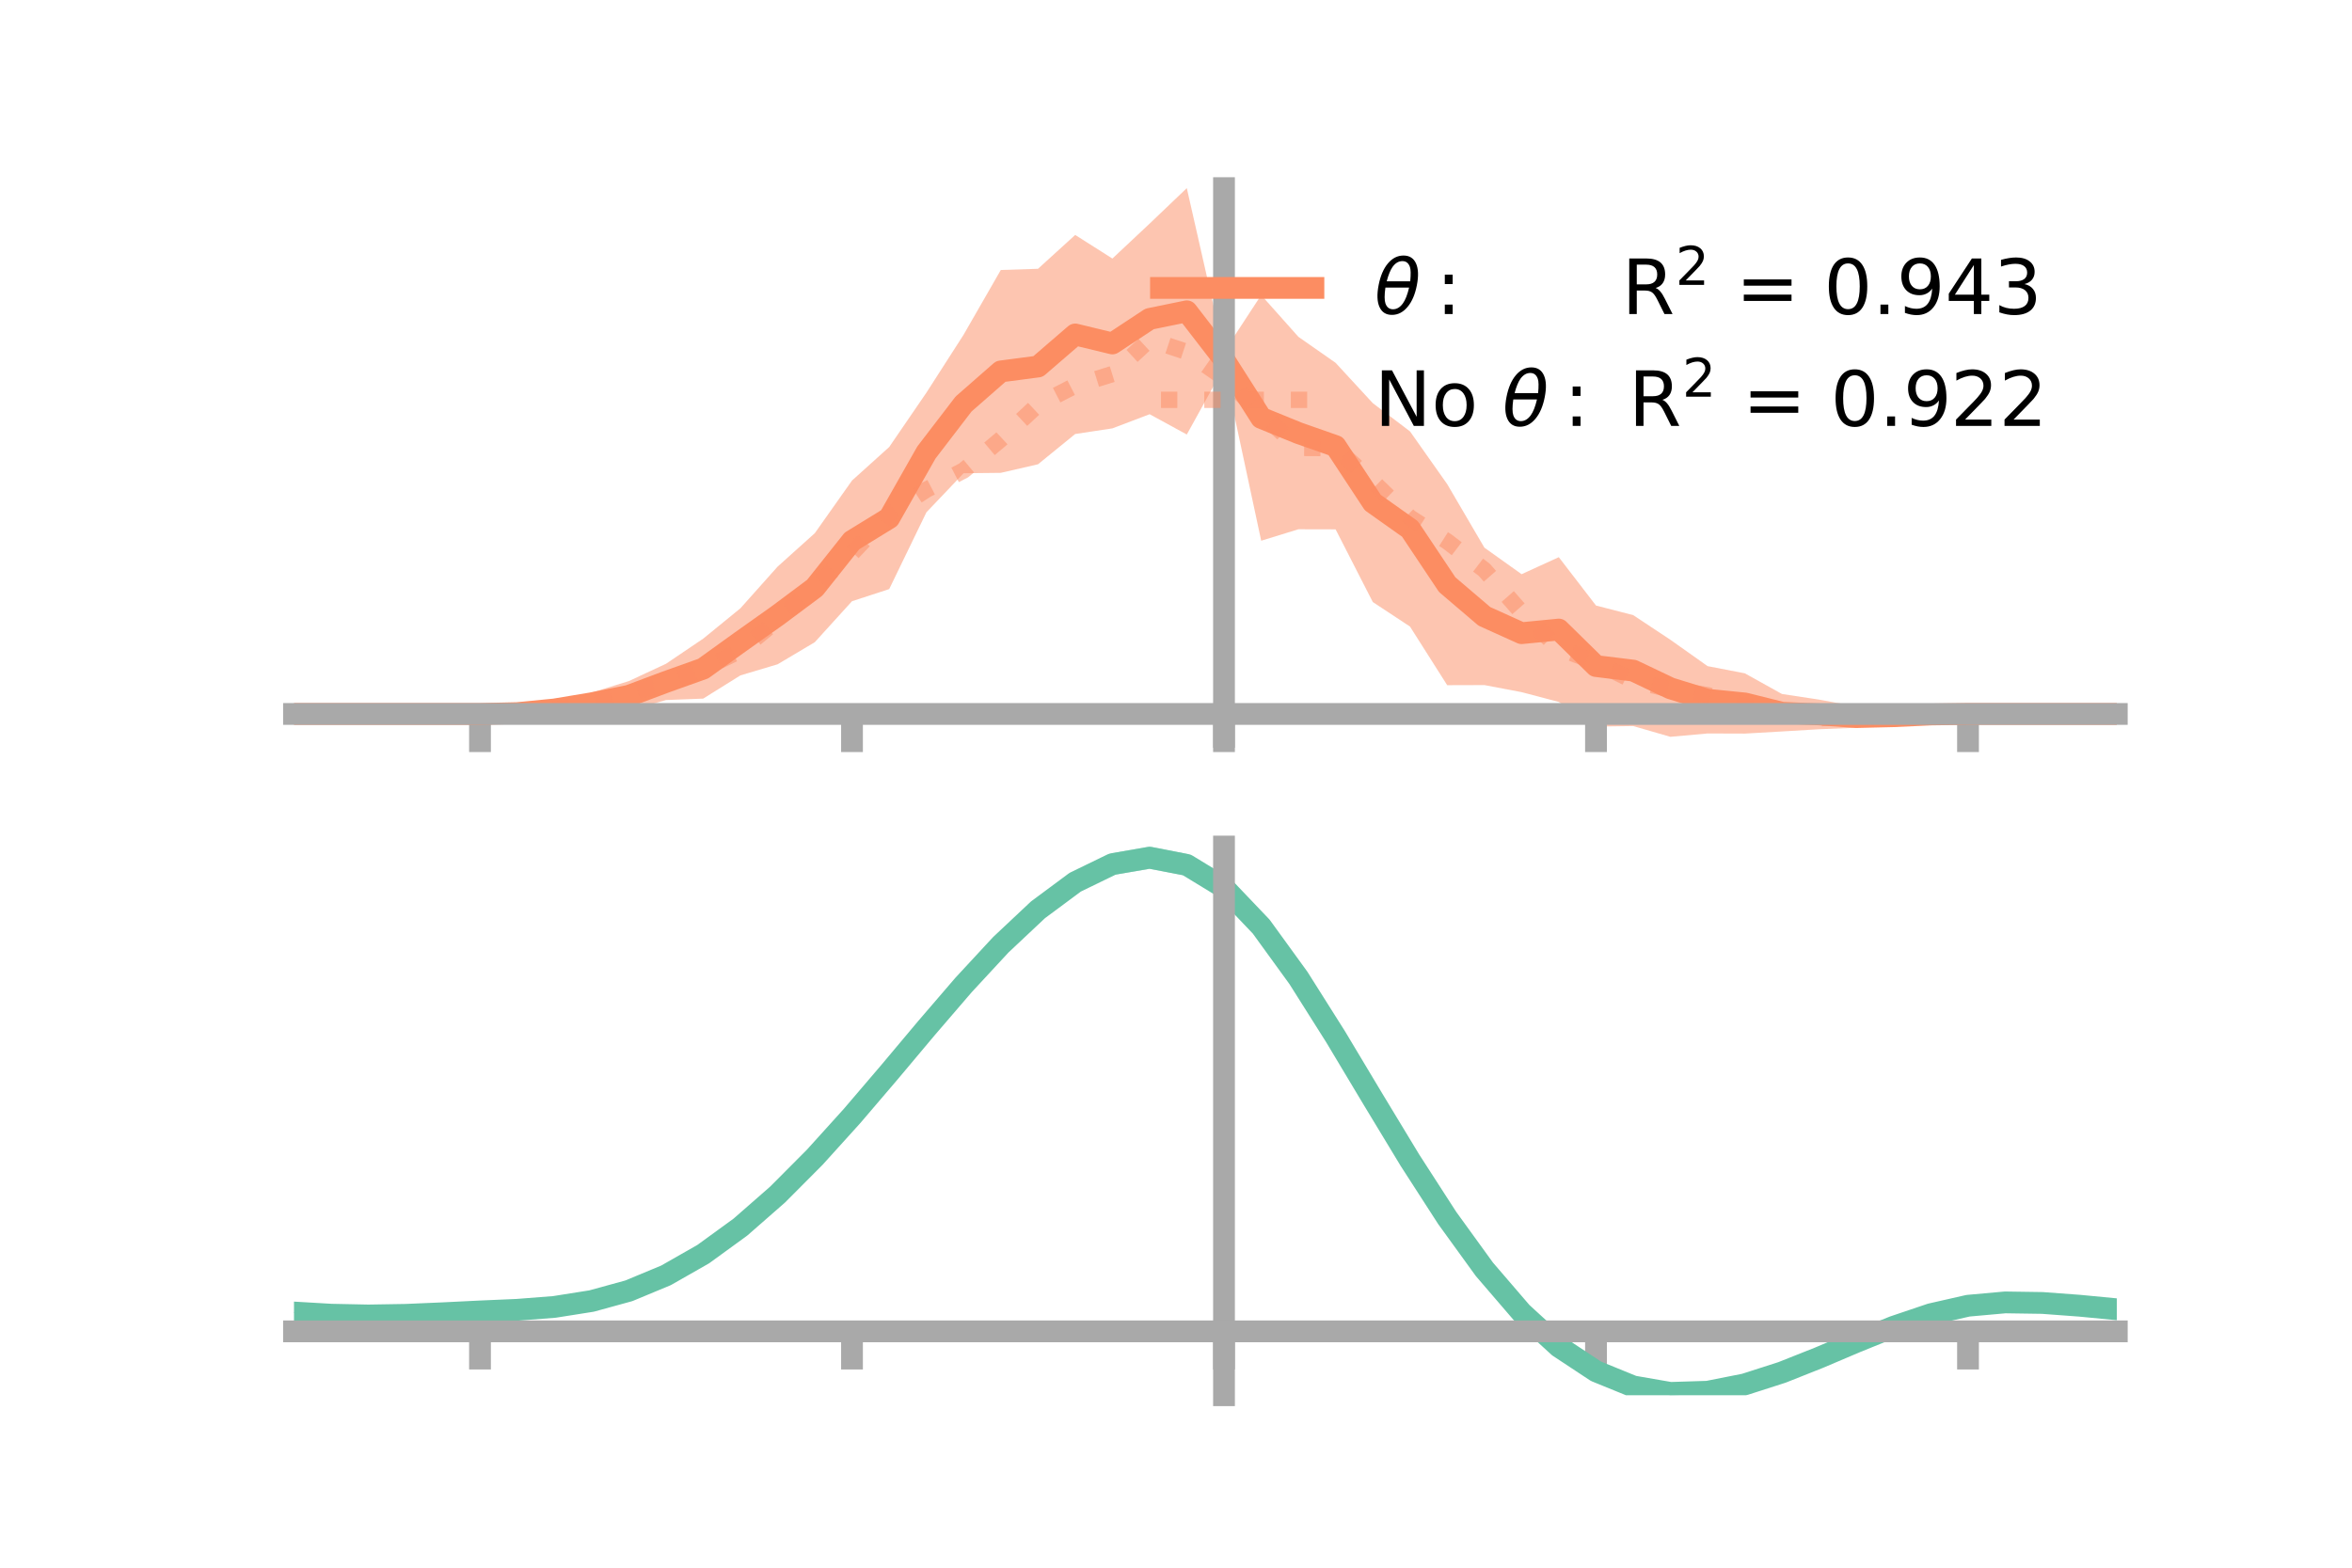
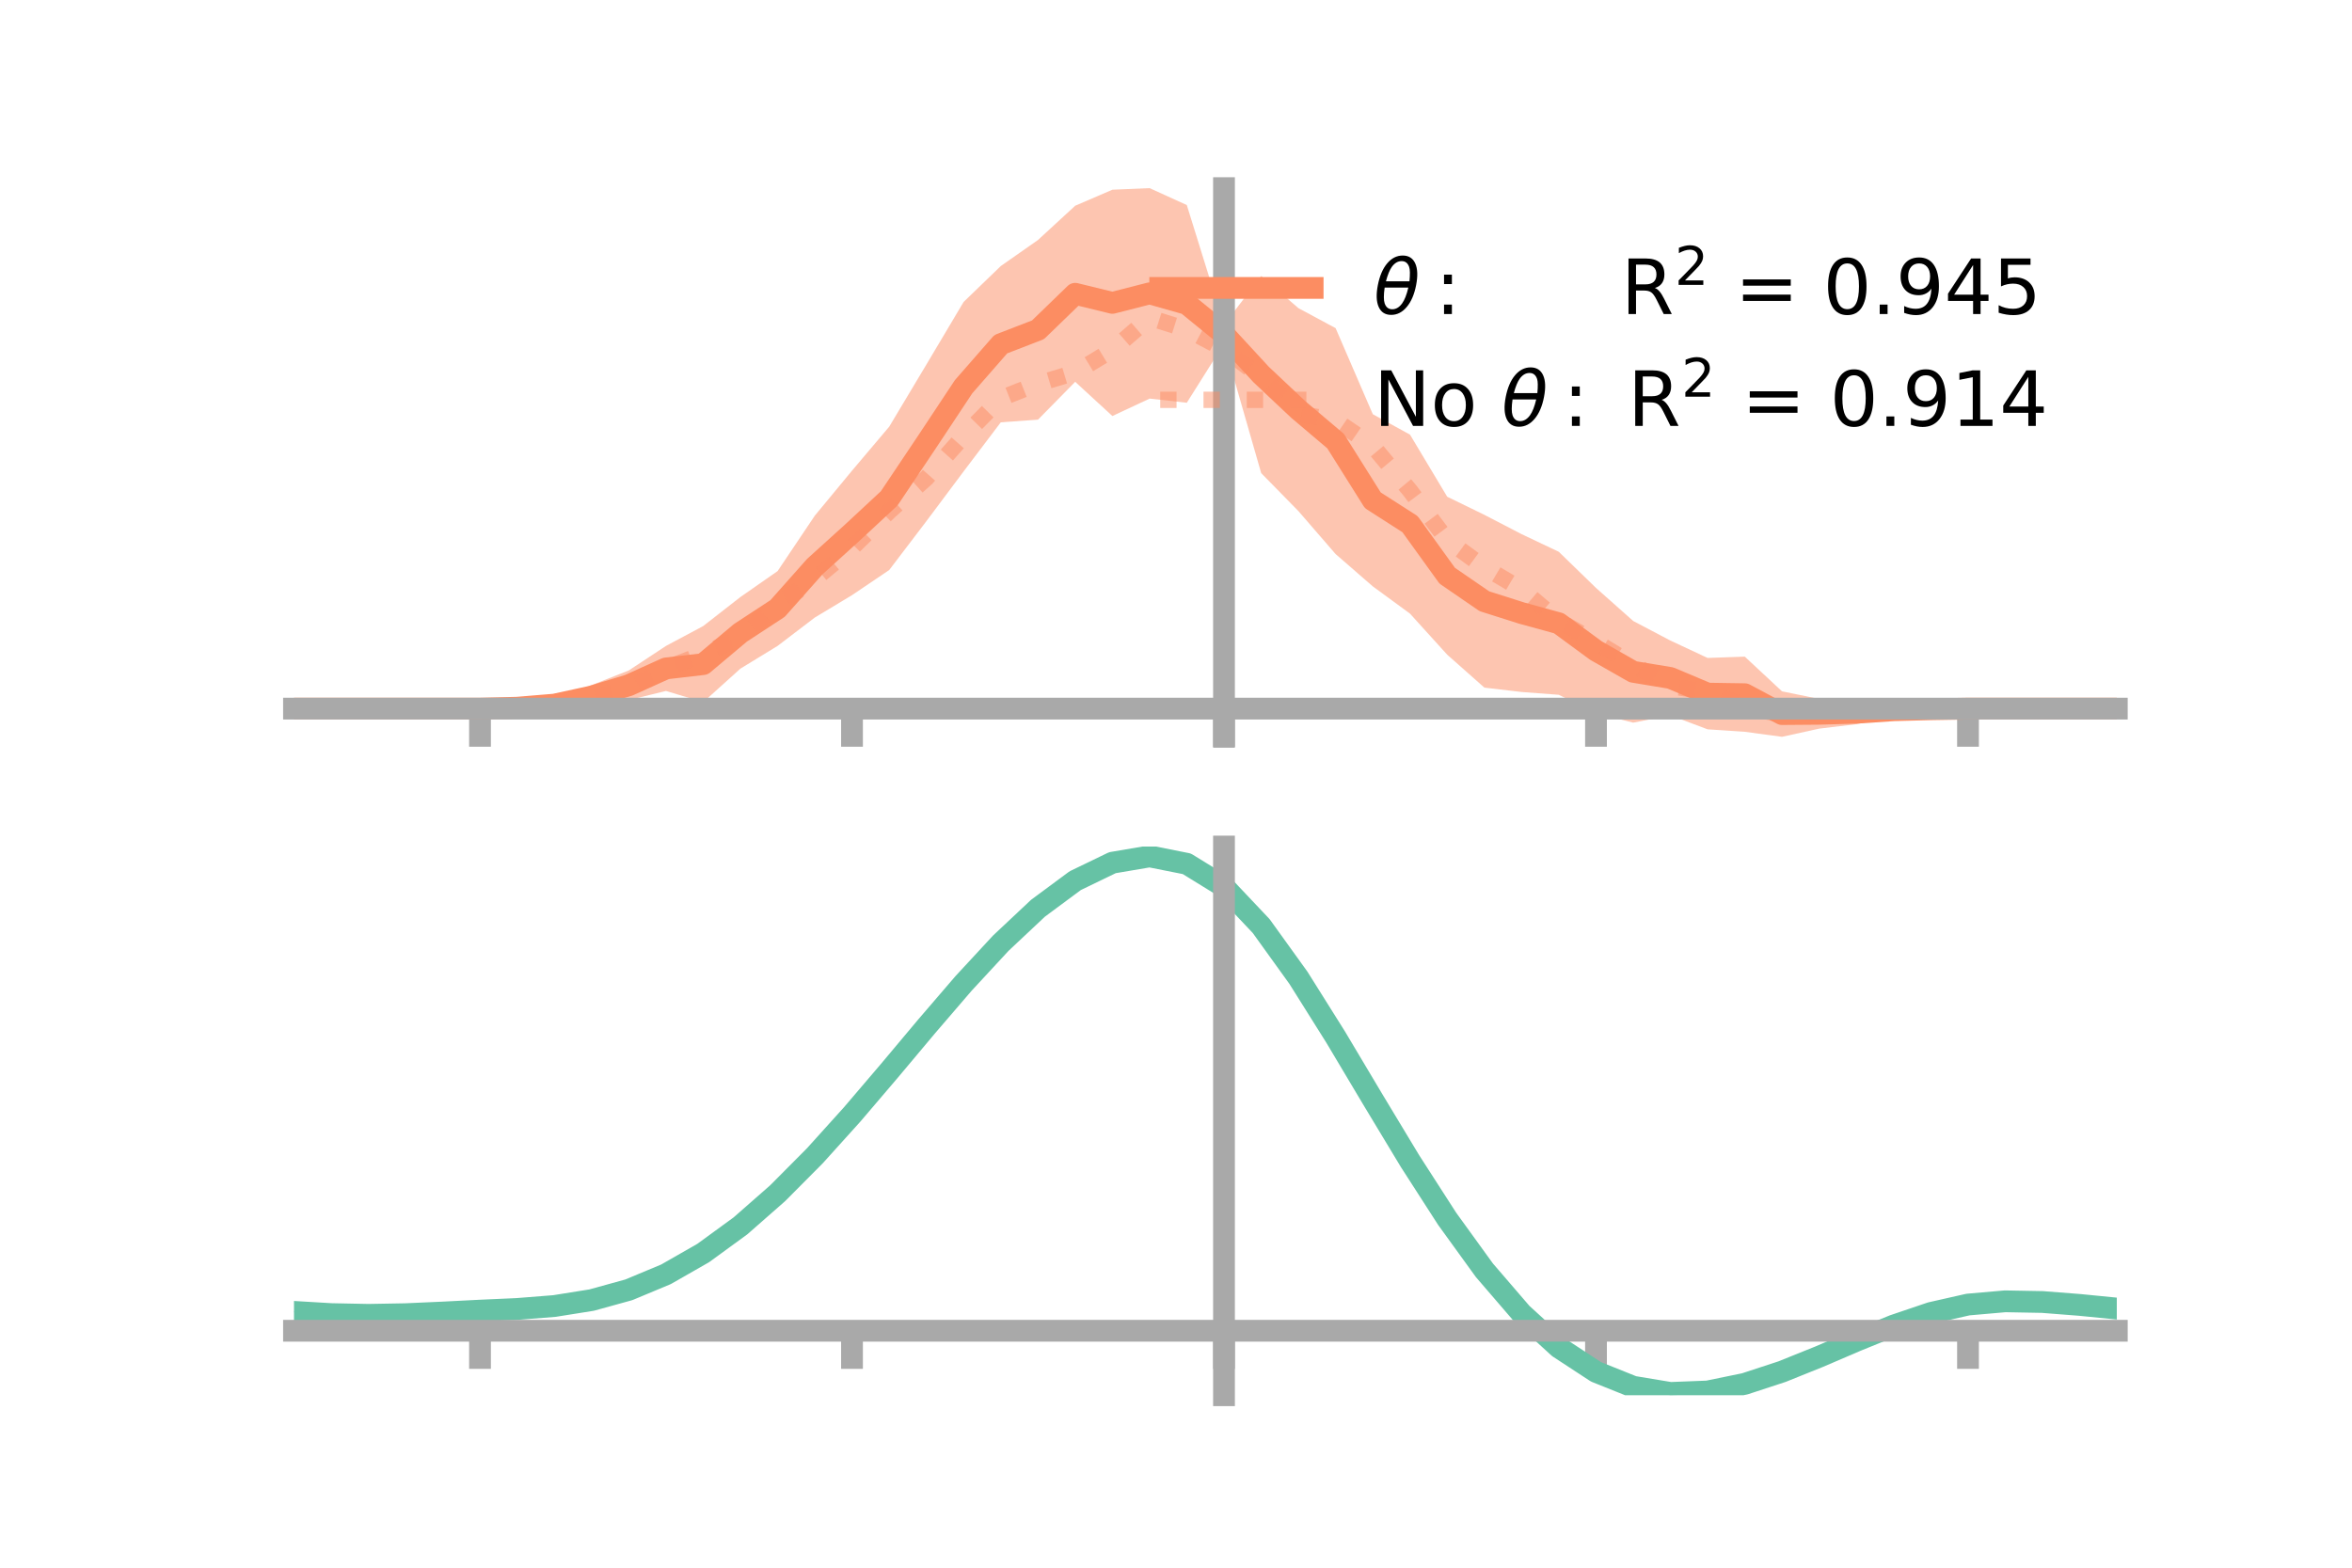
<svg xmlns="http://www.w3.org/2000/svg" xmlns:xlink="http://www.w3.org/1999/xlink" height="144pt" version="1.1" viewBox="0 0 216 144" width="216pt">
  <defs>
    <style type="text/css">*{stroke-linecap:butt;stroke-linejoin:round;}</style>
  </defs>
  <g id="figure_1">
    <g id="patch_1">
      <path d="M 0 144  L 216 144  L 216 0  L 0 0  z " style="fill:none;" />
    </g>
    <g id="axes_1">
      <g id="patch_2">
        <path d="M 27 67.68  L 194.4 67.68  L 194.4 17.28  L 27 17.28  z " style="fill:none;" />
      </g>
      <g id="PolyCollection_1">
-         <path clip-path="url(#p0c06d51c2b)" d="M 27 65.58  L 27 65.58  L 30.416 65.58  L 33.833 65.58  L 37.249 65.58  L 40.665 65.58  L 44.082 65.578  L 47.498 65.333  L 50.914 64.679  L 54.331 63.619  L 57.747 62.562  L 61.163 60.971  L 64.58 58.663  L 67.996 55.875  L 71.412 52.048  L 74.829 48.975  L 78.245 44.141  L 81.661 41.061  L 85.078 36.068  L 88.494 30.746  L 91.91 24.8  L 95.327 24.689  L 98.743 21.58  L 102.159 23.748  L 105.576 20.542  L 108.992 17.28  L 112.408 32.323  L 115.824 27.104  L 119.241 30.939  L 122.657 33.327  L 126.073 37.032  L 129.49 39.625  L 132.906 44.469  L 136.322 50.305  L 139.739 52.742  L 143.155 51.18  L 146.571 55.621  L 149.988 56.503  L 153.404 58.767  L 156.82 61.187  L 160.237 61.848  L 163.653 63.747  L 167.069 64.264  L 170.486 64.892  L 173.902 65.299  L 177.318 65.463  L 180.735 65.579  L 184.151 65.58  L 187.567 65.58  L 190.984 65.58  L 194.4 65.58  L 194.4 65.58  L 194.4 65.58  L 190.984 65.58  L 187.567 65.58  L 184.151 65.58  L 180.735 65.581  L 177.318 65.798  L 173.902 66.277  L 170.486 66.847  L 167.069 66.983  L 163.653 67.188  L 160.237 67.384  L 156.82 67.373  L 153.404 67.68  L 149.988 66.692  L 146.571 66.742  L 143.155 64.476  L 139.739 63.577  L 136.322 62.928  L 132.906 62.938  L 129.49 57.554  L 126.073 55.299  L 122.657 48.624  L 119.241 48.616  L 115.824 49.669  L 112.408 33.726  L 108.992 39.912  L 105.576 38.048  L 102.159 39.348  L 98.743 39.865  L 95.327 42.647  L 91.91 43.433  L 88.494 43.471  L 85.078 47.059  L 81.661 54.11  L 78.245 55.225  L 74.829 58.988  L 71.412 61.019  L 67.996 62.039  L 64.58 64.171  L 61.163 64.303  L 57.747 65.272  L 54.331 65.581  L 50.914 65.657  L 47.498 65.672  L 44.082 65.58  L 40.665 65.58  L 37.249 65.58  L 33.833 65.58  L 30.416 65.58  L 27 65.58  z " style="fill:#fc8d62;fill-opacity:0.5;" />
+         <path clip-path="url(#p8017667747)" d="M 27 65.091  L 27 65.091  L 30.416 65.091  L 33.833 65.091  L 37.249 65.091  L 40.665 65.091  L 44.082 65.09  L 47.498 64.804  L 50.914 64.14  L 54.331 62.931  L 57.747 61.583  L 61.163 59.33  L 64.58 57.505  L 67.996 54.84  L 71.412 52.457  L 74.829 47.366  L 78.245 43.234  L 81.661 39.194  L 85.078 33.482  L 88.494 27.737  L 91.91 24.436  L 95.327 22.042  L 98.743 18.897  L 102.159 17.426  L 105.576 17.28  L 108.992 18.835  L 112.408 29.831  L 115.824 25.353  L 119.241 28.304  L 122.657 30.141  L 126.073 38.046  L 129.49 39.923  L 132.906 45.627  L 136.322 47.291  L 139.739 49.064  L 143.155 50.685  L 146.571 54.003  L 149.988 57.04  L 153.404 58.84  L 156.82 60.436  L 160.237 60.315  L 163.653 63.503  L 167.069 64.2  L 170.486 64.418  L 173.902 64.662  L 177.318 64.943  L 180.735 65.09  L 184.151 65.091  L 187.567 65.091  L 190.984 65.091  L 194.4 65.091  L 194.4 65.091  L 194.4 65.091  L 190.984 65.091  L 187.567 65.091  L 184.151 65.091  L 180.735 65.092  L 177.318 65.35  L 173.902 65.816  L 170.486 66.521  L 167.069 66.929  L 163.653 67.68  L 160.237 67.219  L 156.82 66.992  L 153.404 65.707  L 149.988 66.378  L 146.571 65.518  L 143.155 63.82  L 139.739 63.563  L 136.322 63.162  L 132.906 60.136  L 129.49 56.366  L 126.073 53.862  L 122.657 50.893  L 119.241 46.945  L 115.824 43.459  L 112.408 31.571  L 108.992 36.994  L 105.576 36.613  L 102.159 38.214  L 98.743 35.072  L 95.327 38.547  L 91.91 38.791  L 88.494 43.304  L 85.078 47.871  L 81.661 52.361  L 78.245 54.669  L 74.829 56.724  L 71.412 59.329  L 67.996 61.419  L 64.58 64.499  L 61.163 63.467  L 57.747 64.304  L 54.331 65.031  L 50.914 65.306  L 47.498 65.207  L 44.082 65.092  L 40.665 65.091  L 37.249 65.091  L 33.833 65.091  L 30.416 65.091  L 27 65.091  z " style="fill:#fc8d62;fill-opacity:0.5;" />
      </g>
      <g id="matplotlib.axis_1">
        <g id="xtick_1">
          <g id="line2d_1">
            <defs>
-               <path d="M 0 0  L 0 3.5  " id="m021e62c800" style="stroke:#a9a9a9;stroke-width:2;" />
+               <path d="M 0 0  L 0 3.5  " id="m91307a87f5" style="stroke:#a9a9a9;stroke-width:2;" />
            </defs>
            <g>
-               <use style="fill:#a9a9a9;stroke:#a9a9a9;stroke-width:2;" x="44.082" xlink:href="#m021e62c800" y="65.58" />
+               <use style="fill:#a9a9a9;stroke:#a9a9a9;stroke-width:2;" x="44.082" xlink:href="#m91307a87f5" y="65.091" />
            </g>
          </g>
        </g>
        <g id="xtick_2">
          <g id="line2d_2">
            <g>
-               <use style="fill:#a9a9a9;stroke:#a9a9a9;stroke-width:2;" x="78.245" xlink:href="#m021e62c800" y="65.58" />
+               <use style="fill:#a9a9a9;stroke:#a9a9a9;stroke-width:2;" x="78.245" xlink:href="#m91307a87f5" y="65.091" />
            </g>
          </g>
        </g>
        <g id="xtick_3">
          <g id="line2d_3">
            <g>
-               <use style="fill:#a9a9a9;stroke:#a9a9a9;stroke-width:2;" x="112.408" xlink:href="#m021e62c800" y="65.58" />
+               <use style="fill:#a9a9a9;stroke:#a9a9a9;stroke-width:2;" x="112.408" xlink:href="#m91307a87f5" y="65.091" />
            </g>
          </g>
        </g>
        <g id="xtick_4">
          <g id="line2d_4">
            <g>
-               <use style="fill:#a9a9a9;stroke:#a9a9a9;stroke-width:2;" x="146.571" xlink:href="#m021e62c800" y="65.58" />
+               <use style="fill:#a9a9a9;stroke:#a9a9a9;stroke-width:2;" x="146.571" xlink:href="#m91307a87f5" y="65.091" />
            </g>
          </g>
        </g>
        <g id="xtick_5">
          <g id="line2d_5">
            <g>
-               <use style="fill:#a9a9a9;stroke:#a9a9a9;stroke-width:2;" x="180.735" xlink:href="#m021e62c800" y="65.58" />
+               <use style="fill:#a9a9a9;stroke:#a9a9a9;stroke-width:2;" x="180.735" xlink:href="#m91307a87f5" y="65.091" />
            </g>
          </g>
        </g>
      </g>
      <g id="matplotlib.axis_2" />
      <g id="line2d_6">
-         <path clip-path="url(#p0c06d51c2b)" d="M 27 65.58  L 30.416 65.58  L 33.833 65.58  L 37.249 65.58  L 40.665 65.58  L 44.082 65.579  L 47.498 65.502  L 50.914 65.168  L 54.331 64.6  L 57.747 63.917  L 61.163 62.637  L 64.58 61.417  L 67.996 58.957  L 71.412 56.533  L 74.829 53.981  L 78.245 49.683  L 81.661 47.585  L 85.078 41.563  L 88.494 37.108  L 91.91 34.117  L 95.327 33.668  L 98.743 30.722  L 102.159 31.548  L 105.576 29.295  L 108.992 28.596  L 112.408 33.024  L 115.824 38.386  L 119.241 39.778  L 122.657 40.976  L 126.073 46.166  L 129.49 48.589  L 132.906 53.703  L 136.322 56.616  L 139.739 58.16  L 143.155 57.828  L 146.571 61.181  L 149.988 61.598  L 153.404 63.224  L 156.82 64.28  L 160.237 64.616  L 163.653 65.467  L 167.069 65.623  L 170.486 65.869  L 173.902 65.788  L 177.318 65.63  L 180.735 65.58  L 184.151 65.58  L 187.567 65.58  L 190.984 65.58  L 194.4 65.58  " style="fill:none;stroke:#fc8d62;stroke-linecap:square;stroke-width:2;" />
+         <path clip-path="url(#p8017667747)" d="M 27 65.091  L 30.416 65.091  L 33.833 65.091  L 37.249 65.091  L 40.665 65.091  L 44.082 65.091  L 47.498 65.006  L 50.914 64.723  L 54.331 63.981  L 57.747 62.944  L 61.163 61.399  L 64.58 61.002  L 67.996 58.13  L 71.412 55.893  L 74.829 52.045  L 78.245 48.952  L 81.661 45.777  L 85.078 40.677  L 88.494 35.521  L 91.91 31.613  L 95.327 30.294  L 98.743 26.985  L 102.159 27.82  L 105.576 26.946  L 108.992 27.914  L 112.408 30.701  L 115.824 34.406  L 119.241 37.625  L 122.657 40.517  L 126.073 45.954  L 129.49 48.144  L 132.906 52.881  L 136.322 55.227  L 139.739 56.313  L 143.155 57.252  L 146.571 59.761  L 149.988 61.709  L 153.404 62.274  L 156.82 63.714  L 160.237 63.767  L 163.653 65.592  L 167.069 65.565  L 170.486 65.47  L 173.902 65.239  L 177.318 65.147  L 180.735 65.091  L 184.151 65.091  L 187.567 65.091  L 190.984 65.091  L 194.4 65.091  " style="fill:none;stroke:#fc8d62;stroke-linecap:square;stroke-width:2;" />
      </g>
      <g id="line2d_7">
-         <path clip-path="url(#p0c06d51c2b)" d="M 27 65.58  L 30.416 65.58  L 33.833 65.58  L 37.249 65.58  L 40.665 65.58  L 44.082 65.579  L 47.498 65.471  L 50.914 65.193  L 54.331 64.658  L 57.747 63.641  L 61.163 62.825  L 64.58 61.405  L 67.996 59.765  L 71.412 56.938  L 74.829 53.841  L 78.245 50.808  L 81.661 47.204  L 85.078 44.977  L 88.494 43.217  L 91.91 40.356  L 95.327 37.177  L 98.743 35.419  L 102.159 34.359  L 105.576 31.196  L 108.992 32.327  L 112.408 34.709  L 115.824 37.961  L 119.241 41.142  L 122.657 41.16  L 126.073 44.23  L 129.49 47.543  L 132.906 49.733  L 136.322 52.351  L 139.739 56.247  L 143.155 59.531  L 146.571 60.833  L 149.988 62.529  L 153.404 63.327  L 156.82 63.852  L 160.237 64.847  L 163.653 65.381  L 167.069 65.969  L 170.486 65.837  L 173.902 65.767  L 177.318 65.662  L 180.735 65.58  L 184.151 65.58  L 187.567 65.58  L 190.984 65.58  L 194.4 65.58  " style="fill:none;stroke:#fc8d62;stroke-dasharray:1.5,2.475;stroke-dashoffset:0;stroke-opacity:0.5;stroke-width:1.5;" />
+         <path clip-path="url(#p8017667747)" d="M 27 65.091  L 30.416 65.091  L 33.833 65.091  L 37.249 65.091  L 40.665 65.091  L 44.082 65.091  L 47.498 64.983  L 50.914 64.739  L 54.331 64.158  L 57.747 63.227  L 61.163 61.392  L 64.58 60.065  L 67.996 58.56  L 71.412 55.525  L 74.829 53.189  L 78.245 50.329  L 81.661 46.974  L 85.078 43.92  L 88.494 40.064  L 91.91 36.587  L 95.327 35.24  L 98.743 34.221  L 102.159 32.144  L 105.576 29.183  L 108.992 30.264  L 112.408 32.064  L 115.824 34.643  L 119.241 37.993  L 122.657 38.617  L 126.073 40.966  L 129.49 45.068  L 132.906 49.608  L 136.322 52.116  L 139.739 54.137  L 143.155 57.034  L 146.571 58.971  L 149.988 61.052  L 153.404 63.024  L 156.82 63.527  L 160.237 64.867  L 163.653 65.674  L 167.069 65.32  L 170.486 65.333  L 173.902 65.233  L 177.318 65.173  L 180.735 65.091  L 184.151 65.091  L 187.567 65.091  L 190.984 65.091  L 194.4 65.091  " style="fill:none;stroke:#fc8d62;stroke-dasharray:1.5,2.475;stroke-dashoffset:0;stroke-opacity:0.5;stroke-width:1.5;" />
      </g>
      <g id="patch_3">
        <path d="M 112.408 67.68  L 112.408 17.28  " style="fill:none;stroke:#a9a9a9;stroke-linecap:square;stroke-linejoin:miter;stroke-width:2;" />
      </g>
      <g id="patch_4">
        <path d="M 194.4 67.68  L 194.4 17.28  " style="fill:none;" />
      </g>
      <g id="patch_5">
-         <path d="M 27 65.58  L 194.4 65.58  " style="fill:none;stroke:#a9a9a9;stroke-linecap:square;stroke-linejoin:miter;stroke-width:2;" />
+         <path d="M 27 65.091  L 194.4 65.091  " style="fill:none;stroke:#a9a9a9;stroke-linecap:square;stroke-linejoin:miter;stroke-width:2;" />
      </g>
      <g id="patch_6">
        <path d="M 27 17.28  L 194.4 17.28  " style="fill:none;" />
      </g>
      <g id="legend_1">
        <g id="line2d_8">
-           <path d="M 106.62 26.449  L 120.62 26.449  " style="fill:none;stroke:#fc8d62;stroke-linecap:square;stroke-width:2;" />
+           <path d="M 106.55 26.449  L 120.55 26.449  " style="fill:none;stroke:#fc8d62;stroke-linecap:square;stroke-width:2;" />
        </g>
        <g id="line2d_9" />
        <g id="text_1">
-           <g transform="translate(126.22 28.89891)scale(0.07 -0.07)">
+           <g transform="translate(126.15 28.89891)scale(0.07 -0.07)">
            <defs>
              <path d="M 45.516 34.672  L 14.453 34.672  Q 12.359 20.062 14.5 13.875  Q 17.188 6.25 24.469 6.25  Q 31.781 6.25 37.359 13.922  Q 42.234 20.656 45.516 34.672  z M 47.016 42.969  Q 48.344 56.844 46.625 61.719  Q 43.953 69.438 36.766 69.438  Q 29.297 69.438 23.828 61.812  Q 19.531 55.672 16.156 42.969  z M 38.188 76.766  Q 49.906 76.766 54.594 66.406  Q 59.281 56.109 55.719 37.844  Q 52.203 19.625 43.453 9.281  Q 34.766 -1.125 23.047 -1.125  Q 11.281 -1.125 6.641 9.281  Q 2 19.625 5.516 37.844  Q 9.078 56.109 17.719 66.406  Q 26.422 76.766 38.188 76.766  z " id="DejaVuSans-Oblique-952" />
              <path d="M 11.719 12.406  L 22.016 12.406  L 22.016 0  L 11.719 0  z M 11.719 51.703  L 22.016 51.703  L 22.016 39.312  L 11.719 39.312  z " id="DejaVuSans-58" />
              <path id="DejaVuSans-32" />
              <path d="M 44.391 34.188  Q 47.562 33.109 50.562 29.594  Q 53.562 26.078 56.594 19.922  L 66.609 0  L 56 0  L 46.688 18.703  Q 43.062 26.031 39.672 28.422  Q 36.281 30.812 30.422 30.812  L 19.672 30.812  L 19.672 0  L 9.812 0  L 9.812 72.906  L 32.078 72.906  Q 44.578 72.906 50.734 67.672  Q 56.891 62.453 56.891 51.906  Q 56.891 45.016 53.688 40.469  Q 50.484 35.938 44.391 34.188  z M 19.672 64.797  L 19.672 38.922  L 32.078 38.922  Q 39.203 38.922 42.844 42.219  Q 46.484 45.516 46.484 51.906  Q 46.484 58.297 42.844 61.547  Q 39.203 64.797 32.078 64.797  z " id="DejaVuSans-82" />
              <path d="M 19.188 8.297  L 53.609 8.297  L 53.609 0  L 7.328 0  L 7.328 8.297  Q 12.938 14.109 22.625 23.891  Q 32.328 33.688 34.812 36.531  Q 39.547 41.844 41.422 45.531  Q 43.312 49.219 43.312 52.781  Q 43.312 58.594 39.234 62.25  Q 35.156 65.922 28.609 65.922  Q 23.969 65.922 18.812 64.312  Q 13.672 62.703 7.812 59.422  L 7.812 69.391  Q 13.766 71.781 18.938 73  Q 24.125 74.219 28.422 74.219  Q 39.75 74.219 46.484 68.547  Q 53.219 62.891 53.219 53.422  Q 53.219 48.922 51.531 44.891  Q 49.859 40.875 45.406 35.406  Q 44.188 33.984 37.641 27.219  Q 31.109 20.453 19.188 8.297  z " id="DejaVuSans-50" />
              <path d="M 10.594 45.406  L 73.188 45.406  L 73.188 37.203  L 10.594 37.203  z M 10.594 25.484  L 73.188 25.484  L 73.188 17.188  L 10.594 17.188  z " id="DejaVuSans-61" />
              <path d="M 31.781 66.406  Q 24.172 66.406 20.328 58.906  Q 16.5 51.422 16.5 36.375  Q 16.5 21.391 20.328 13.891  Q 24.172 6.391 31.781 6.391  Q 39.453 6.391 43.281 13.891  Q 47.125 21.391 47.125 36.375  Q 47.125 51.422 43.281 58.906  Q 39.453 66.406 31.781 66.406  z M 31.781 74.219  Q 44.047 74.219 50.516 64.516  Q 56.984 54.828 56.984 36.375  Q 56.984 17.969 50.516 8.266  Q 44.047 -1.422 31.781 -1.422  Q 19.531 -1.422 13.062 8.266  Q 6.594 17.969 6.594 36.375  Q 6.594 54.828 13.062 64.516  Q 19.531 74.219 31.781 74.219  z " id="DejaVuSans-48" />
              <path d="M 10.688 12.406  L 21 12.406  L 21 0  L 10.688 0  z " id="DejaVuSans-46" />
              <path d="M 10.984 1.516  L 10.984 10.5  Q 14.703 8.734 18.5 7.812  Q 22.312 6.891 25.984 6.891  Q 35.75 6.891 40.891 13.453  Q 46.047 20.016 46.781 33.406  Q 43.953 29.203 39.594 26.953  Q 35.25 24.703 29.984 24.703  Q 19.047 24.703 12.672 31.312  Q 6.297 37.938 6.297 49.422  Q 6.297 60.641 12.938 67.422  Q 19.578 74.219 30.609 74.219  Q 43.266 74.219 49.922 64.516  Q 56.594 54.828 56.594 36.375  Q 56.594 19.141 48.406 8.859  Q 40.234 -1.422 26.422 -1.422  Q 22.703 -1.422 18.891 -0.688  Q 15.094 0.047 10.984 1.516  z M 30.609 32.422  Q 37.25 32.422 41.125 36.953  Q 45.016 41.5 45.016 49.422  Q 45.016 57.281 41.125 61.844  Q 37.25 66.406 30.609 66.406  Q 23.969 66.406 20.094 61.844  Q 16.219 57.281 16.219 49.422  Q 16.219 41.5 20.094 36.953  Q 23.969 32.422 30.609 32.422  z " id="DejaVuSans-57" />
              <path d="M 37.797 64.312  L 12.891 25.391  L 37.797 25.391  z M 35.203 72.906  L 47.609 72.906  L 47.609 25.391  L 58.016 25.391  L 58.016 17.188  L 47.609 17.188  L 47.609 0  L 37.797 0  L 37.797 17.188  L 4.891 17.188  L 4.891 26.703  z " id="DejaVuSans-52" />
-               <path d="M 40.578 39.312  Q 47.656 37.797 51.625 33  Q 55.609 28.219 55.609 21.188  Q 55.609 10.406 48.188 4.484  Q 40.766 -1.422 27.094 -1.422  Q 22.516 -1.422 17.656 -0.516  Q 12.797 0.391 7.625 2.203  L 7.625 11.719  Q 11.719 9.328 16.594 8.109  Q 21.484 6.891 26.812 6.891  Q 36.078 6.891 40.938 10.547  Q 45.797 14.203 45.797 21.188  Q 45.797 27.641 41.281 31.266  Q 36.766 34.906 28.719 34.906  L 20.219 34.906  L 20.219 43.016  L 29.109 43.016  Q 36.375 43.016 40.234 45.922  Q 44.094 48.828 44.094 54.297  Q 44.094 59.906 40.109 62.906  Q 36.141 65.922 28.719 65.922  Q 24.656 65.922 20.016 65.031  Q 15.375 64.156 9.812 62.312  L 9.812 71.094  Q 15.438 72.656 20.344 73.438  Q 25.25 74.219 29.594 74.219  Q 40.828 74.219 47.359 69.109  Q 53.906 64.016 53.906 55.328  Q 53.906 49.266 50.438 45.094  Q 46.969 40.922 40.578 39.312  z " id="DejaVuSans-51" />
+               <path d="M 10.797 72.906  L 49.516 72.906  L 49.516 64.594  L 19.828 64.594  L 19.828 46.734  Q 21.969 47.469 24.109 47.828  Q 26.266 48.188 28.422 48.188  Q 40.625 48.188 47.75 41.5  Q 54.891 34.812 54.891 23.391  Q 54.891 11.625 47.562 5.094  Q 40.234 -1.422 26.906 -1.422  Q 22.312 -1.422 17.547 -0.641  Q 12.797 0.141 7.719 1.703  L 7.719 11.625  Q 12.109 9.234 16.797 8.062  Q 21.484 6.891 26.703 6.891  Q 35.156 6.891 40.078 11.328  Q 45.016 15.766 45.016 23.391  Q 45.016 31 40.078 35.438  Q 35.156 39.891 26.703 39.891  Q 22.75 39.891 18.812 39.016  Q 14.891 38.141 10.797 36.281  z " id="DejaVuSans-53" />
            </defs>
            <use transform="translate(0 0.765625)" xlink:href="#DejaVuSans-Oblique-952" />
            <use transform="translate(80.66406 0.765625)" xlink:href="#DejaVuSans-58" />
            <use transform="translate(133.8379 0.765625)" xlink:href="#DejaVuSans-32" />
            <use transform="translate(165.625 0.765625)" xlink:href="#DejaVuSans-32" />
            <use transform="translate(197.4121 0.765625)" xlink:href="#DejaVuSans-32" />
            <use transform="translate(229.1992 0.765625)" xlink:href="#DejaVuSans-32" />
            <use transform="translate(260.9863 0.765625)" xlink:href="#DejaVuSans-32" />
            <use transform="translate(292.7734 0.765625)" xlink:href="#DejaVuSans-32" />
            <use transform="translate(324.5605 0.765625)" xlink:href="#DejaVuSans-82" />
            <use transform="translate(395 39.04688)scale(0.7)" xlink:href="#DejaVuSans-50" />
            <use transform="translate(442.2705 0.765625)" xlink:href="#DejaVuSans-32" />
            <use transform="translate(474.0576 0.765625)" xlink:href="#DejaVuSans-61" />
            <use transform="translate(557.8467 0.765625)" xlink:href="#DejaVuSans-32" />
            <use transform="translate(589.6338 0.765625)" xlink:href="#DejaVuSans-48" />
            <use transform="translate(653.2568 0.765625)" xlink:href="#DejaVuSans-46" />
            <use transform="translate(685.0439 0.765625)" xlink:href="#DejaVuSans-57" />
            <use transform="translate(748.667 0.765625)" xlink:href="#DejaVuSans-52" />
-             <use transform="translate(812.29 0.765625)" xlink:href="#DejaVuSans-51" />
+             <use transform="translate(812.29 0.765625)" xlink:href="#DejaVuSans-53" />
          </g>
        </g>
        <g id="line2d_10">
-           <path d="M 106.62 36.724  L 120.62 36.724  " style="fill:none;stroke:#fc8d62;stroke-dasharray:1.5,2.475;stroke-dashoffset:0;stroke-opacity:0.5;stroke-width:1.5;" />
+           <path d="M 106.55 36.724  L 120.55 36.724  " style="fill:none;stroke:#fc8d62;stroke-dasharray:1.5,2.475;stroke-dashoffset:0;stroke-opacity:0.5;stroke-width:1.5;" />
        </g>
        <g id="line2d_11" />
        <g id="text_2">
-           <g transform="translate(126.22 39.17359)scale(0.07 -0.07)">
+           <g transform="translate(126.15 39.17359)scale(0.07 -0.07)">
            <defs>
              <path d="M 9.812 72.906  L 23.094 72.906  L 55.422 11.922  L 55.422 72.906  L 64.984 72.906  L 64.984 0  L 51.703 0  L 19.391 60.984  L 19.391 0  L 9.812 0  z " id="DejaVuSans-78" />
              <path d="M 30.609 48.391  Q 23.391 48.391 19.188 42.75  Q 14.984 37.109 14.984 27.297  Q 14.984 17.484 19.156 11.844  Q 23.344 6.203 30.609 6.203  Q 37.797 6.203 41.984 11.859  Q 46.188 17.531 46.188 27.297  Q 46.188 37.016 41.984 42.703  Q 37.797 48.391 30.609 48.391  z M 30.609 56  Q 42.328 56 49.016 48.375  Q 55.719 40.766 55.719 27.297  Q 55.719 13.875 49.016 6.219  Q 42.328 -1.422 30.609 -1.422  Q 18.844 -1.422 12.172 6.219  Q 5.516 13.875 5.516 27.297  Q 5.516 40.766 12.172 48.375  Q 18.844 56 30.609 56  z " id="DejaVuSans-111" />
+               <path d="M 12.406 8.297  L 28.516 8.297  L 28.516 63.922  L 10.984 60.406  L 10.984 69.391  L 28.422 72.906  L 38.281 72.906  L 38.281 8.297  L 54.391 8.297  L 54.391 0  L 12.406 0  z " id="DejaVuSans-49" />
            </defs>
            <use transform="translate(0 0.765625)" xlink:href="#DejaVuSans-78" />
            <use transform="translate(74.80469 0.765625)" xlink:href="#DejaVuSans-111" />
            <use transform="translate(135.9863 0.765625)" xlink:href="#DejaVuSans-32" />
            <use transform="translate(167.7734 0.765625)" xlink:href="#DejaVuSans-Oblique-952" />
            <use transform="translate(248.4375 0.765625)" xlink:href="#DejaVuSans-58" />
            <use transform="translate(301.6113 0.765625)" xlink:href="#DejaVuSans-32" />
            <use transform="translate(333.3984 0.765625)" xlink:href="#DejaVuSans-82" />
            <use transform="translate(403.8379 39.04688)scale(0.7)" xlink:href="#DejaVuSans-50" />
            <use transform="translate(451.1084 0.765625)" xlink:href="#DejaVuSans-32" />
            <use transform="translate(482.8955 0.765625)" xlink:href="#DejaVuSans-61" />
            <use transform="translate(566.6846 0.765625)" xlink:href="#DejaVuSans-32" />
            <use transform="translate(598.4717 0.765625)" xlink:href="#DejaVuSans-48" />
            <use transform="translate(662.0947 0.765625)" xlink:href="#DejaVuSans-46" />
            <use transform="translate(693.8818 0.765625)" xlink:href="#DejaVuSans-57" />
-             <use transform="translate(755.7549 0.765625)" xlink:href="#DejaVuSans-50" />
-             <use transform="translate(819.3779 0.765625)" xlink:href="#DejaVuSans-50" />
+             <use transform="translate(757.5049 0.765625)" xlink:href="#DejaVuSans-49" />
+             <use transform="translate(821.1279 0.765625)" xlink:href="#DejaVuSans-52" />
          </g>
        </g>
      </g>
    </g>
    <g id="axes_2">
      <g id="patch_7">
        <path d="M 27 128.16  L 194.4 128.16  L 194.4 77.76  L 27 77.76  z " style="fill:none;" />
      </g>
      <g id="PolyCollection_2">
-         <path clip-path="url(#pd5fa4eb099)" d="M 27 120.604  L 27 120.519  L 30.416 120.729  L 33.833 120.801  L 37.249 120.738  L 40.665 120.583  L 44.082 120.408  L 47.498 120.254  L 50.914 119.983  L 54.331 119.436  L 57.747 118.487  L 61.163 117.042  L 64.58 115.052  L 67.996 112.508  L 71.412 109.442  L 74.829 105.92  L 78.245 102.044  L 81.661 97.942  L 85.078 93.77  L 88.494 89.701  L 91.91 85.926  L 95.327 82.643  L 98.743 80.055  L 102.159 78.362  L 105.576 77.76  L 108.992 78.435  L 112.408 80.553  L 115.824 84.195  L 119.241 88.981  L 122.657 94.477  L 126.073 100.276  L 129.49 106.02  L 132.906 111.412  L 136.322 116.215  L 139.739 120.261  L 143.155 123.446  L 146.571 125.73  L 149.988 127.134  L 153.404 127.73  L 156.82 127.628  L 160.237 126.962  L 163.653 125.883  L 167.069 124.55  L 170.486 123.125  L 173.902 121.767  L 177.318 120.627  L 180.735 119.855  L 184.151 119.55  L 187.567 119.606  L 190.984 119.869  L 194.4 120.209  L 194.4 120.32  L 194.4 120.32  L 190.984 120.005  L 187.567 119.76  L 184.151 119.714  L 180.735 120.023  L 177.318 120.805  L 173.902 121.975  L 170.486 123.382  L 167.069 124.861  L 163.653 126.244  L 160.237 127.36  L 156.82 128.048  L 153.404 128.16  L 149.988 127.57  L 146.571 126.188  L 143.155 123.959  L 139.739 120.875  L 136.322 116.971  L 132.906 112.341  L 129.49 107.141  L 126.073 101.594  L 122.657 95.987  L 119.241 90.667  L 115.824 86.03  L 112.408 82.503  L 108.992 80.456  L 105.576 79.807  L 102.159 80.388  L 98.743 82.016  L 95.327 84.497  L 91.91 87.638  L 88.494 91.241  L 85.078 95.118  L 81.661 99.087  L 78.245 102.985  L 74.829 106.666  L 71.412 110.009  L 67.996 112.924  L 64.58 115.348  L 61.163 117.254  L 57.747 118.65  L 54.331 119.577  L 50.914 120.111  L 47.498 120.372  L 44.082 120.515  L 40.665 120.674  L 37.249 120.811  L 33.833 120.861  L 30.416 120.793  L 27 120.604  z " style="fill:#66c2a5;fill-opacity:0.5;" />
+         <path clip-path="url(#p4639bdf6d3)" d="M 27 120.541  L 27 120.465  L 30.416 120.676  L 33.833 120.745  L 37.249 120.676  L 40.665 120.514  L 44.082 120.332  L 47.498 120.173  L 50.914 119.898  L 54.331 119.347  L 57.747 118.394  L 61.163 116.947  L 64.58 114.957  L 67.996 112.414  L 71.412 109.35  L 74.829 105.833  L 78.245 101.962  L 81.661 97.867  L 85.078 93.703  L 88.494 89.643  L 91.91 85.878  L 95.327 82.606  L 98.743 80.029  L 102.159 78.348  L 105.576 77.76  L 108.992 78.451  L 112.408 80.589  L 115.824 84.255  L 119.241 89.066  L 122.657 94.583  L 126.073 100.397  L 129.49 106.148  L 132.906 111.537  L 136.322 116.33  L 139.739 120.359  L 143.155 123.523  L 146.571 125.784  L 149.988 127.164  L 153.404 127.736  L 156.82 127.61  L 160.237 126.919  L 163.653 125.818  L 167.069 124.466  L 170.486 123.026  L 173.902 121.659  L 177.318 120.517  L 180.735 119.749  L 184.151 119.456  L 187.567 119.524  L 190.984 119.8  L 194.4 120.149  L 194.4 120.249  L 194.4 120.249  L 190.984 119.924  L 187.567 119.666  L 184.151 119.609  L 180.735 119.91  L 177.318 120.69  L 173.902 121.863  L 170.486 123.278  L 167.069 124.769  L 163.653 126.169  L 160.237 127.307  L 156.82 128.021  L 153.404 128.16  L 149.988 127.597  L 146.571 126.236  L 143.155 124.022  L 139.739 120.942  L 136.322 117.031  L 132.906 112.383  L 129.49 107.156  L 126.073 101.573  L 122.657 95.924  L 119.241 90.558  L 115.824 85.876  L 112.408 82.31  L 108.992 80.235  L 105.576 79.567  L 102.159 80.138  L 98.743 81.762  L 95.327 84.246  L 91.91 87.395  L 88.494 91.01  L 85.078 94.902  L 81.661 98.889  L 78.245 102.805  L 74.829 106.504  L 71.412 109.866  L 67.996 112.798  L 64.58 115.237  L 61.163 117.155  L 57.747 118.56  L 54.331 119.493  L 50.914 120.032  L 47.498 120.297  L 44.082 120.444  L 40.665 120.61  L 37.249 120.752  L 33.833 120.805  L 30.416 120.736  L 27 120.541  z " style="fill:#66c2a5;fill-opacity:0.5;" />
      </g>
      <g id="matplotlib.axis_3">
        <g id="xtick_6">
          <g id="line2d_12">
            <g>
-               <use style="fill:#a9a9a9;stroke:#a9a9a9;stroke-width:2;" x="44.082" xlink:href="#m021e62c800" y="122.291" />
+               <use style="fill:#a9a9a9;stroke:#a9a9a9;stroke-width:2;" x="44.082" xlink:href="#m91307a87f5" y="122.236" />
            </g>
          </g>
        </g>
        <g id="xtick_7">
          <g id="line2d_13">
            <g>
-               <use style="fill:#a9a9a9;stroke:#a9a9a9;stroke-width:2;" x="78.245" xlink:href="#m021e62c800" y="122.291" />
+               <use style="fill:#a9a9a9;stroke:#a9a9a9;stroke-width:2;" x="78.245" xlink:href="#m91307a87f5" y="122.236" />
            </g>
          </g>
        </g>
        <g id="xtick_8">
          <g id="line2d_14">
            <g>
-               <use style="fill:#a9a9a9;stroke:#a9a9a9;stroke-width:2;" x="112.408" xlink:href="#m021e62c800" y="122.291" />
+               <use style="fill:#a9a9a9;stroke:#a9a9a9;stroke-width:2;" x="112.408" xlink:href="#m91307a87f5" y="122.236" />
            </g>
          </g>
        </g>
        <g id="xtick_9">
          <g id="line2d_15">
            <g>
-               <use style="fill:#a9a9a9;stroke:#a9a9a9;stroke-width:2;" x="146.571" xlink:href="#m021e62c800" y="122.291" />
+               <use style="fill:#a9a9a9;stroke:#a9a9a9;stroke-width:2;" x="146.571" xlink:href="#m91307a87f5" y="122.236" />
            </g>
          </g>
        </g>
        <g id="xtick_10">
          <g id="line2d_16">
            <g>
-               <use style="fill:#a9a9a9;stroke:#a9a9a9;stroke-width:2;" x="180.735" xlink:href="#m021e62c800" y="122.291" />
+               <use style="fill:#a9a9a9;stroke:#a9a9a9;stroke-width:2;" x="180.735" xlink:href="#m91307a87f5" y="122.236" />
            </g>
          </g>
        </g>
      </g>
      <g id="matplotlib.axis_4" />
      <g id="line2d_17">
-         <path clip-path="url(#pd5fa4eb099)" d="M 27 120.561  L 30.416 120.761  L 33.833 120.831  L 37.249 120.775  L 40.665 120.629  L 44.082 120.461  L 47.498 120.313  L 50.914 120.047  L 54.331 119.506  L 57.747 118.568  L 61.163 117.148  L 64.58 115.2  L 67.996 112.716  L 71.412 109.726  L 74.829 106.293  L 78.245 102.514  L 81.661 98.515  L 85.078 94.444  L 88.494 90.471  L 91.91 86.782  L 95.327 83.57  L 98.743 81.035  L 102.159 79.375  L 105.576 78.783  L 108.992 79.445  L 112.408 81.528  L 115.824 85.112  L 119.241 89.824  L 122.657 95.232  L 126.073 100.935  L 129.49 106.581  L 132.906 111.876  L 136.322 116.593  L 139.739 120.568  L 143.155 123.703  L 146.571 125.959  L 149.988 127.352  L 153.404 127.945  L 156.82 127.838  L 160.237 127.161  L 163.653 126.063  L 167.069 124.706  L 170.486 123.254  L 173.902 121.871  L 177.318 120.716  L 180.735 119.939  L 184.151 119.632  L 187.567 119.683  L 190.984 119.937  L 194.4 120.264  " style="fill:none;stroke:#66c2a5;stroke-linecap:square;stroke-width:2;" />
+         <path clip-path="url(#p4639bdf6d3)" d="M 27 120.503  L 30.416 120.706  L 33.833 120.775  L 37.249 120.714  L 40.665 120.562  L 44.082 120.388  L 47.498 120.235  L 50.914 119.965  L 54.331 119.42  L 57.747 118.477  L 61.163 117.051  L 64.58 115.097  L 67.996 112.606  L 71.412 109.608  L 74.829 106.169  L 78.245 102.383  L 81.661 98.378  L 85.078 94.303  L 88.494 90.327  L 91.91 86.636  L 95.327 83.426  L 98.743 80.895  L 102.159 79.243  L 105.576 78.663  L 108.992 79.343  L 112.408 81.449  L 115.824 85.065  L 119.241 89.812  L 122.657 95.253  L 126.073 100.985  L 129.49 106.652  L 132.906 111.96  L 136.322 116.68  L 139.739 120.65  L 143.155 123.773  L 146.571 126.01  L 149.988 127.381  L 153.404 127.948  L 156.82 127.815  L 160.237 127.113  L 163.653 125.993  L 167.069 124.618  L 170.486 123.152  L 173.902 121.761  L 177.318 120.603  L 180.735 119.83  L 184.151 119.532  L 187.567 119.595  L 190.984 119.862  L 194.4 120.199  " style="fill:none;stroke:#66c2a5;stroke-linecap:square;stroke-width:2;" />
      </g>
      <g id="patch_8">
        <path d="M 112.408 128.16  L 112.408 77.76  " style="fill:none;stroke:#a9a9a9;stroke-linecap:square;stroke-linejoin:miter;stroke-width:2;" />
      </g>
      <g id="patch_9">
        <path d="M 194.4 128.16  L 194.4 77.76  " style="fill:none;" />
      </g>
      <g id="patch_10">
-         <path d="M 27 122.291  L 194.4 122.291  " style="fill:none;stroke:#a9a9a9;stroke-linecap:square;stroke-linejoin:miter;stroke-width:2;" />
+         <path d="M 27 122.236  L 194.4 122.236  " style="fill:none;stroke:#a9a9a9;stroke-linecap:square;stroke-linejoin:miter;stroke-width:2;" />
      </g>
      <g id="patch_11">
        <path d="M 27 77.76  L 194.4 77.76  " style="fill:none;" />
      </g>
    </g>
  </g>
  <defs>
-     <clipPath id="p0c06d51c2b">
+     <clipPath id="p8017667747">
      <rect height="50.4" width="167.4" x="27" y="17.28" />
    </clipPath>
-     <clipPath id="pd5fa4eb099">
+     <clipPath id="p4639bdf6d3">
      <rect height="50.4" width="167.4" x="27" y="77.76" />
    </clipPath>
  </defs>
</svg>
